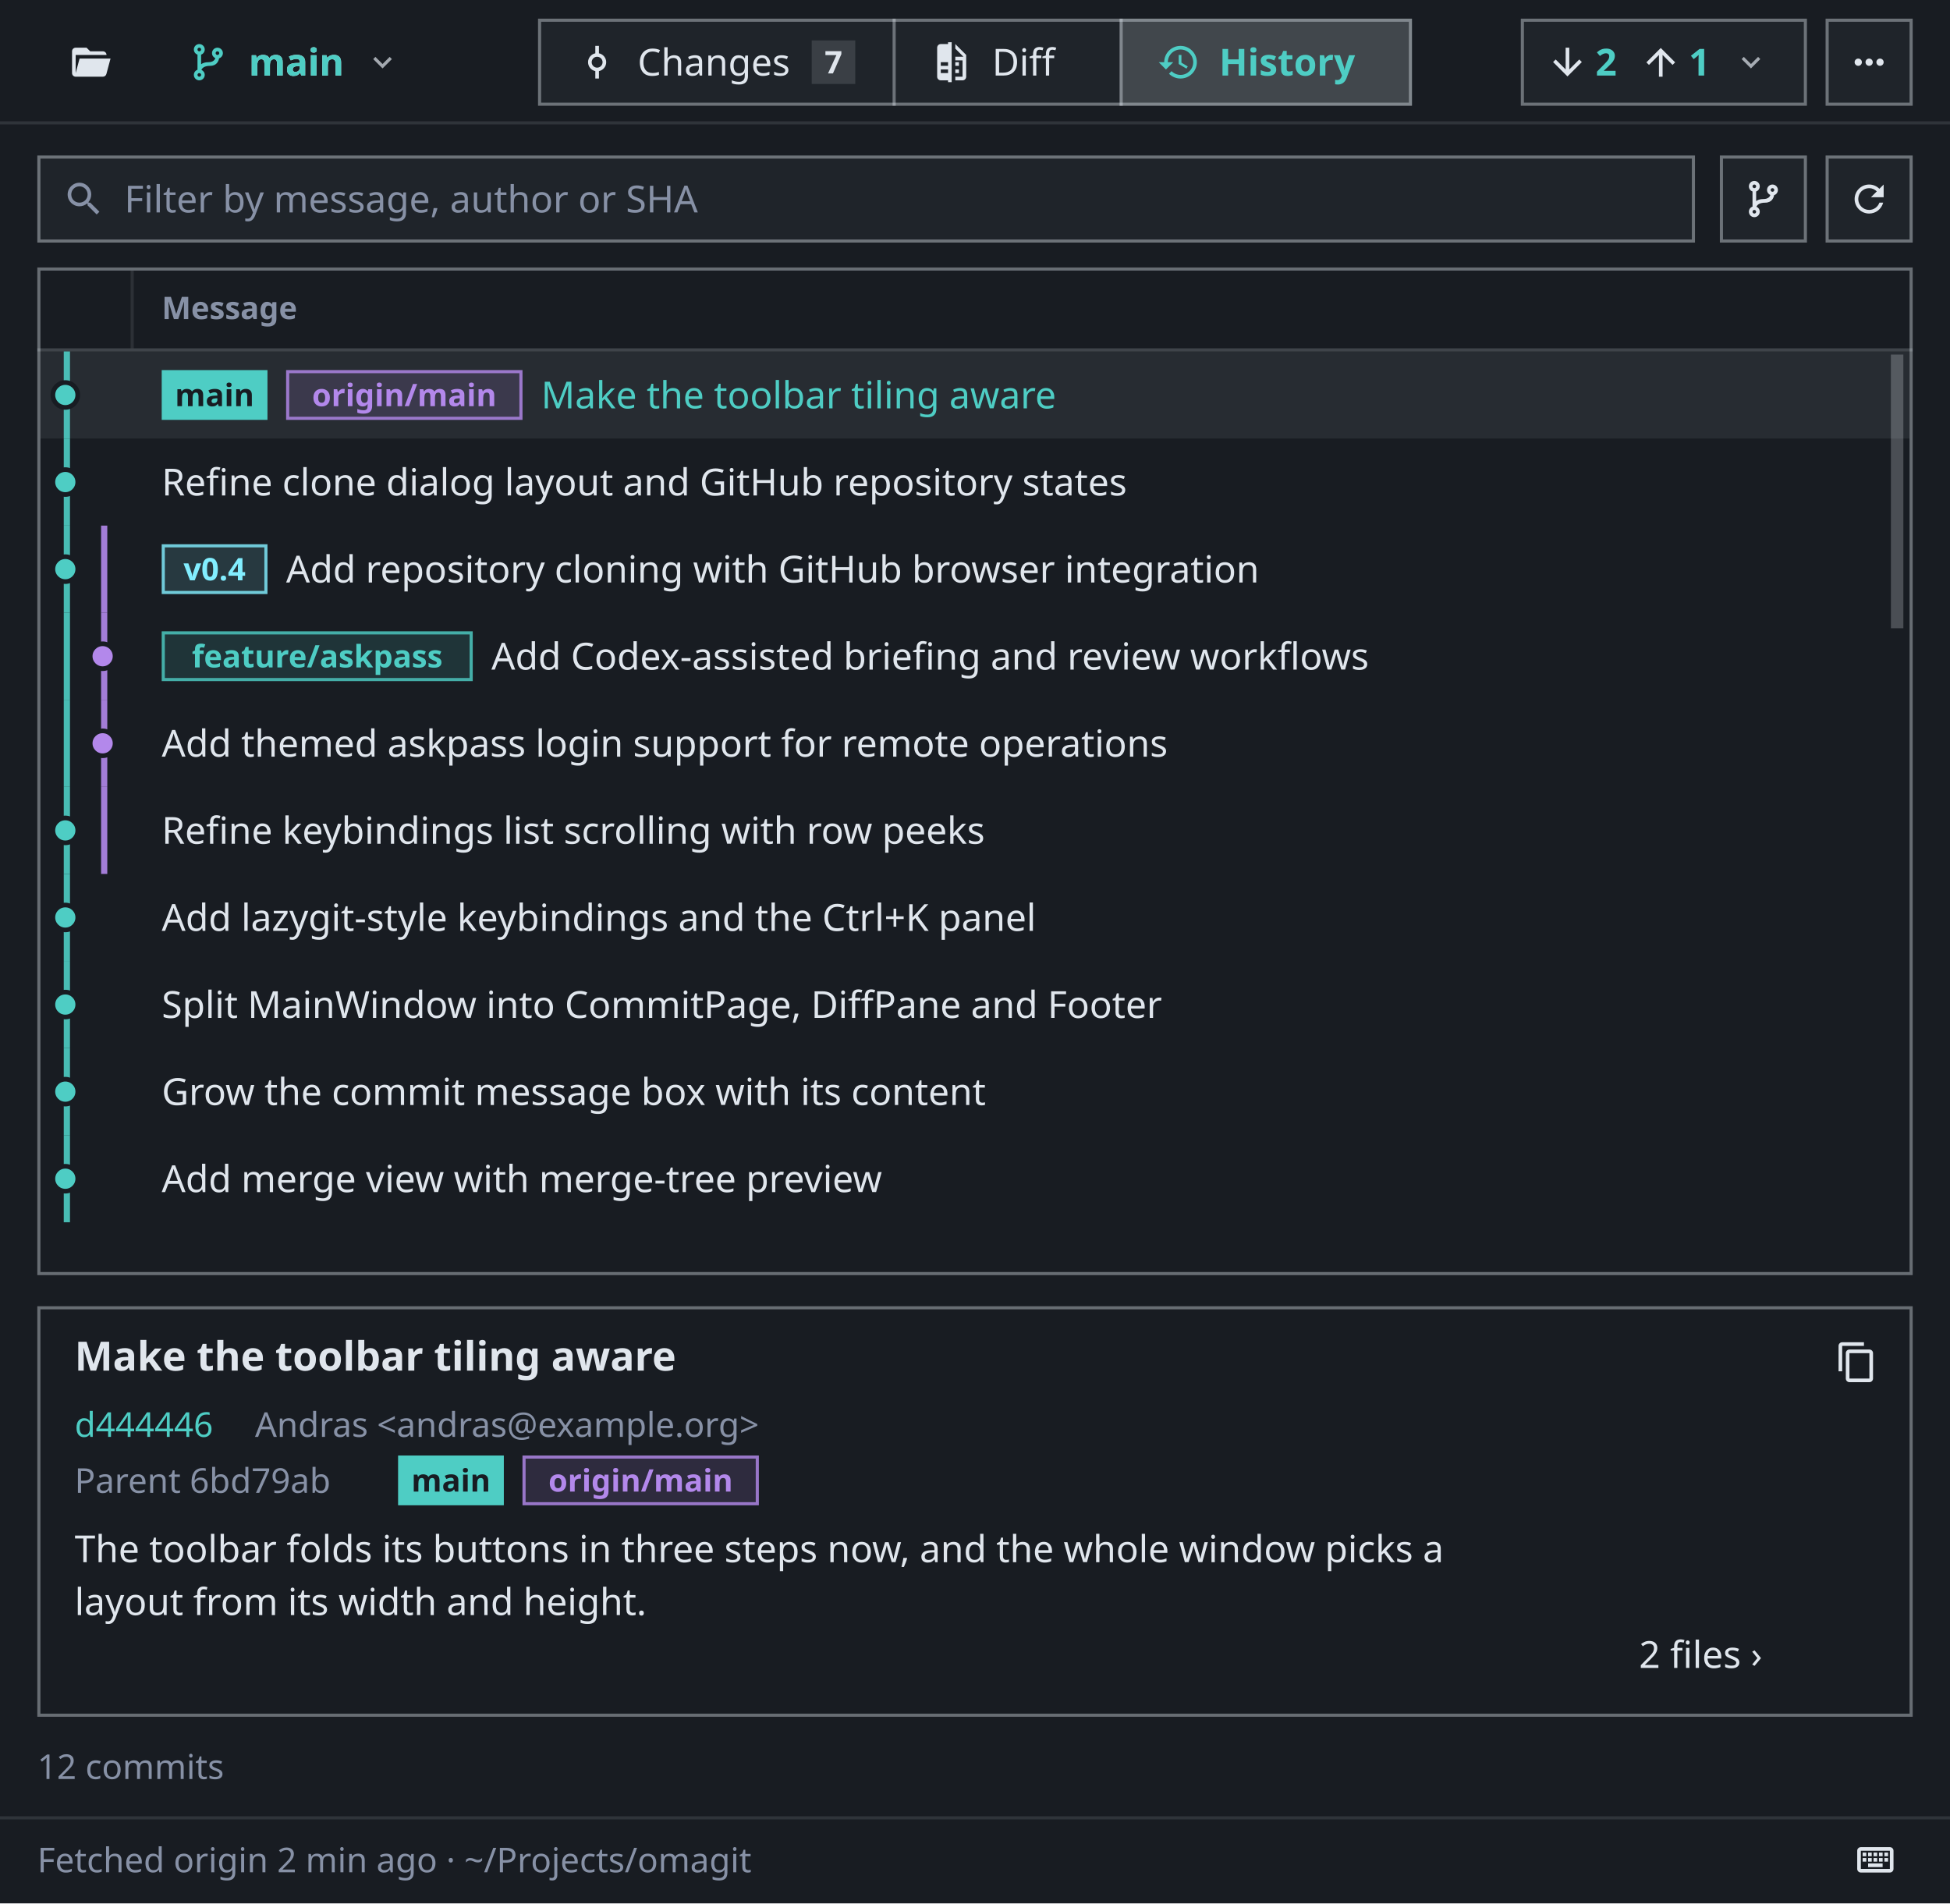
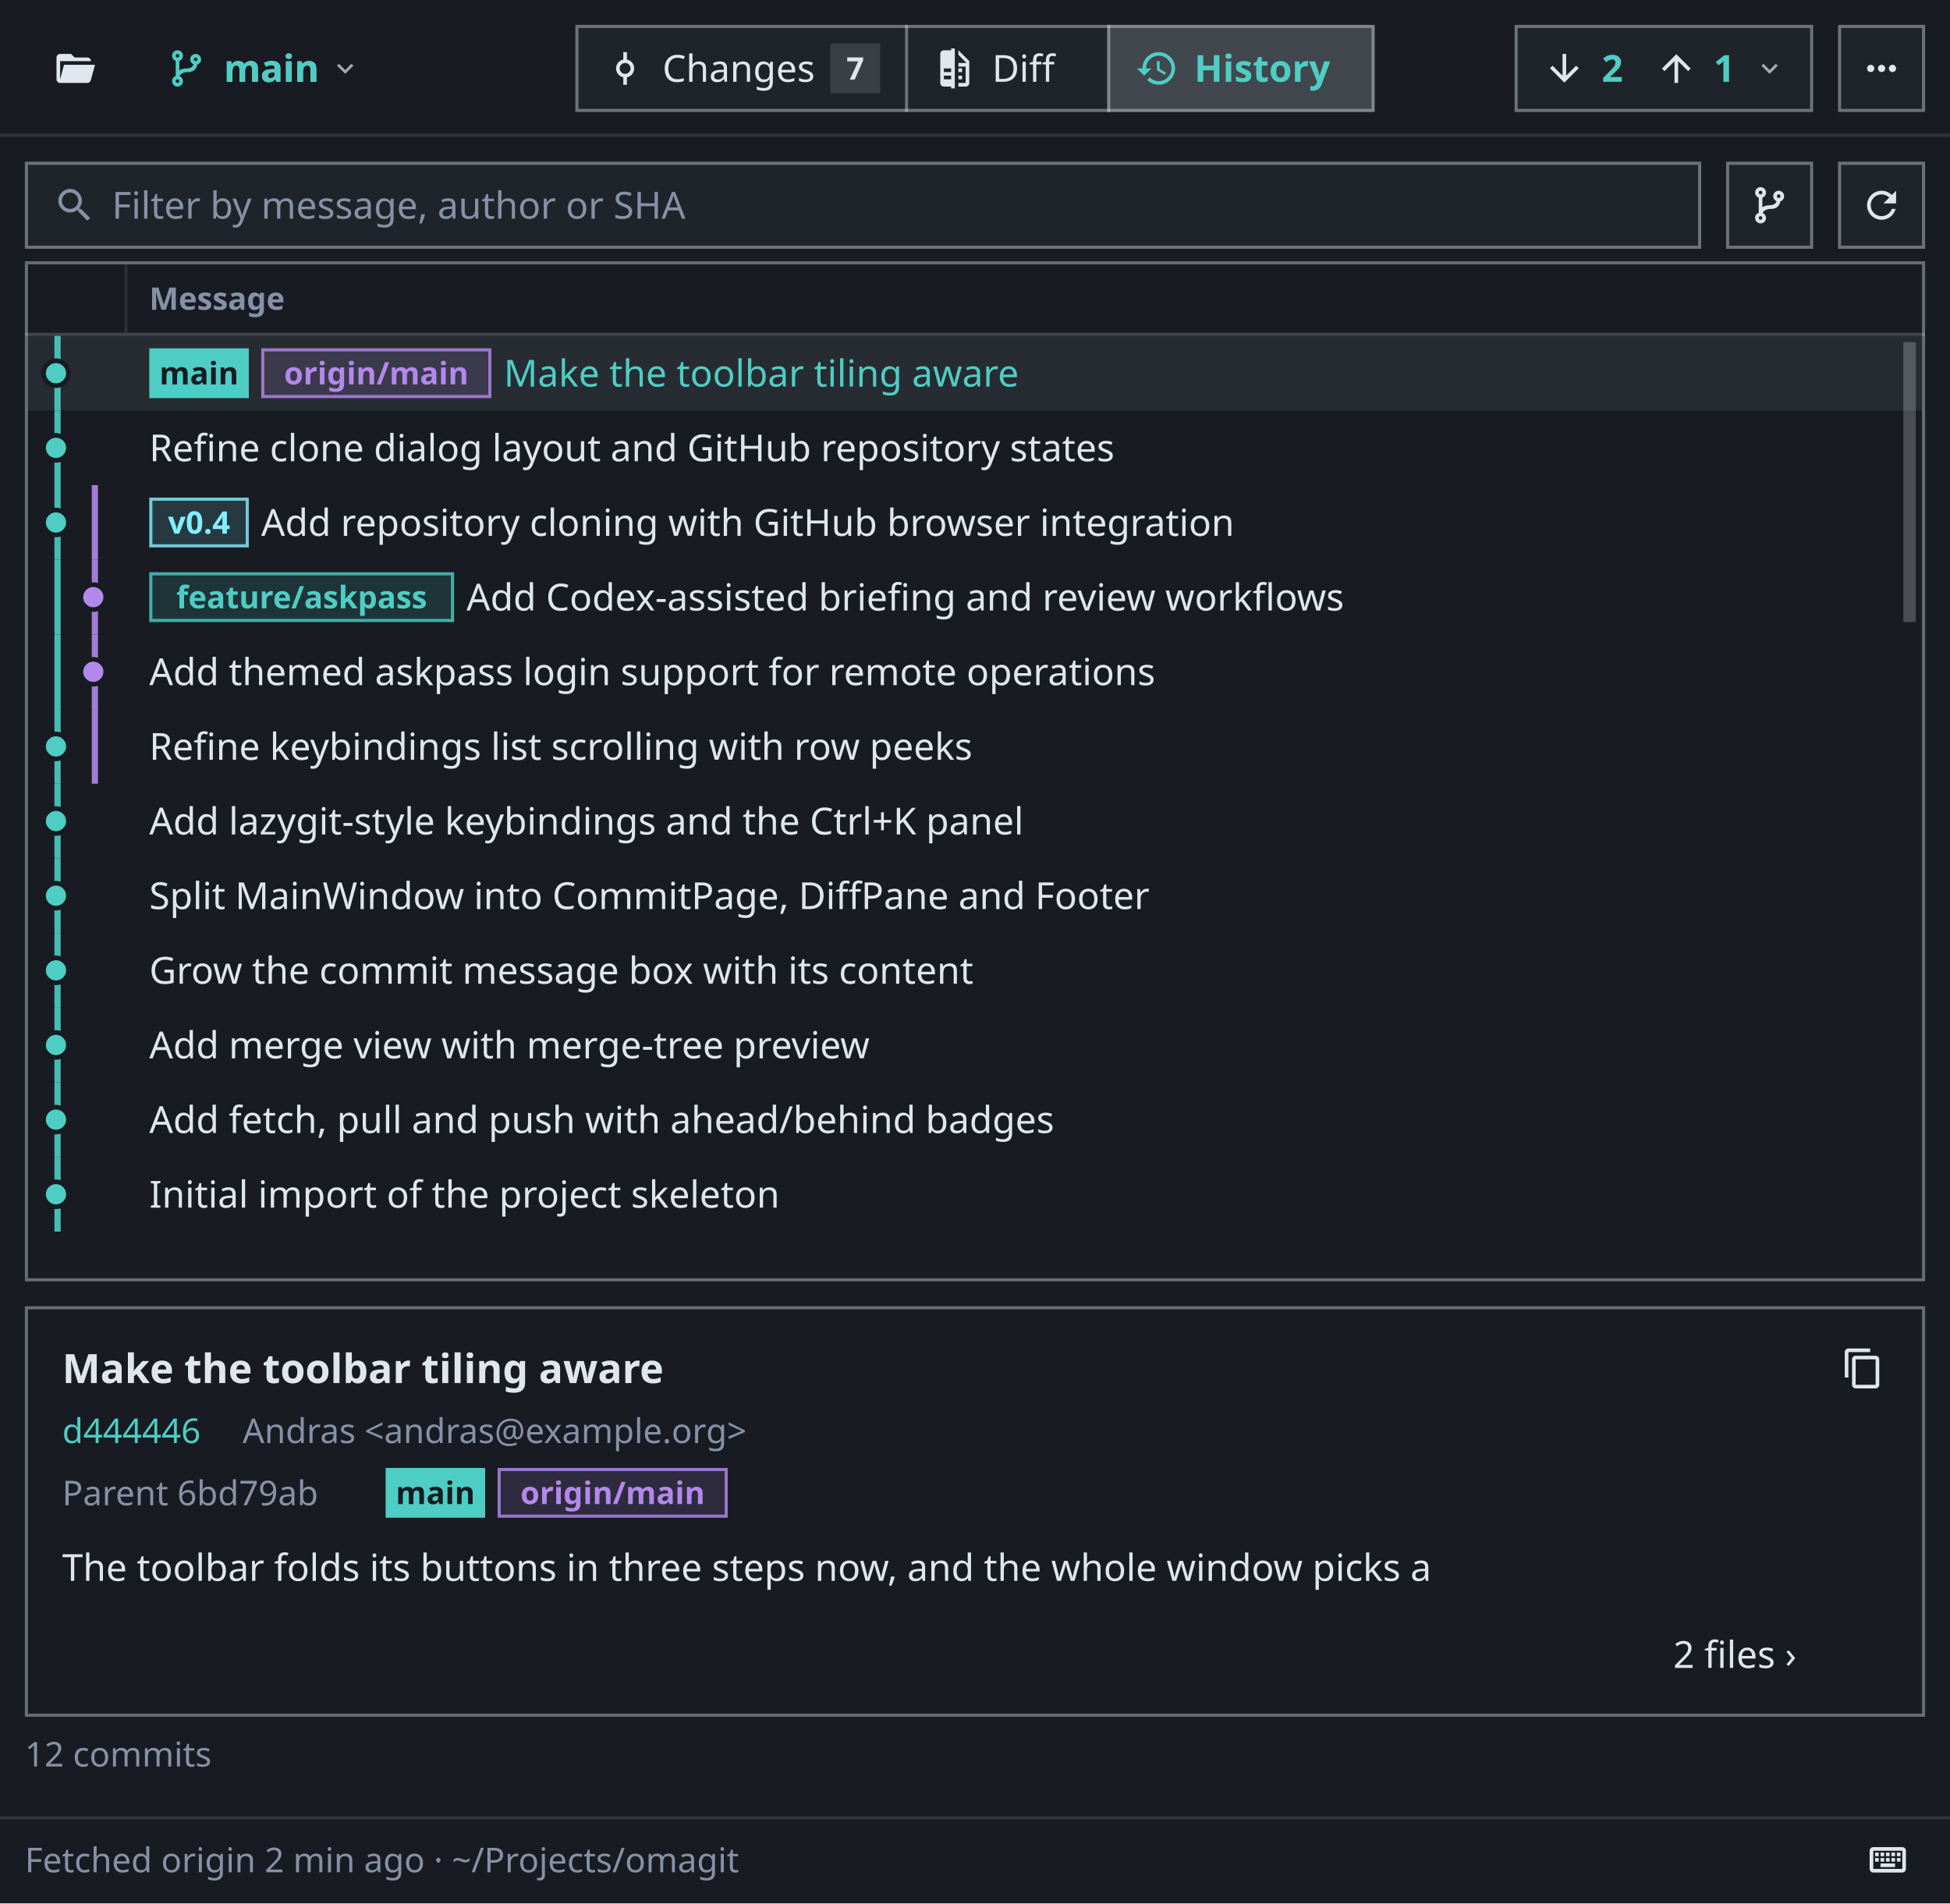
<svg xmlns="http://www.w3.org/2000/svg" id="Third · History tab" width="627" height="612" viewBox="0 0 627 612">
  <rect x="0" y="0" width="627" height="612" id="window" fill="#181c22" />
  <g id="TopBar">
    <g id="RepoChip">
-       <g id="icon/folderOpen" transform="translate(22,13) scale(0.5833)">
+       <g id="icon/folderOpen" transform="translate(17,15) scale(0.5833)">
        <path d="M19,20H4C2.89,20 2,19.1 2,18V6C2,4.89 2.89,4 4,4H10L12,6H19A2,2 0 0,1 21,8H21L4,8V18L6.14,10H23.21L20.93,18.5C20.7,19.37 19.92,20 19,20Z" fill="#e0e6ed" />
      </g>
    </g>
    <g id="BranchChip">
-       <g id="icon/branch" transform="translate(60,13) scale(0.5833)">
+       <g id="icon/branch" transform="translate(53,15) scale(0.5833)">
        <path d="M13,14C9.64,14 8.54,15.35 8.18,16.24C9.25,16.7 10,17.76 10,19A3,3 0 0,1 7,22A3,3 0 0,1 4,19C4,17.69 4.83,16.58 6,16.17V7.83C4.83,7.42 4,6.31 4,5A3,3 0 0,1 7,2A3,3 0 0,1 10,5C10,6.31 9.17,7.42 8,7.83V13.12C8.88,12.47 10.16,12 12,12C14.67,12 15.56,10.66 15.85,9.77C14.77,9.32 14,8.25 14,7A3,3 0 0,1 17,4A3,3 0 0,1 20,7C20,8.34 19.12,9.5 17.91,9.86C17.65,11.29 16.68,14 13,14M7,18A1,1 0 0,0 6,19A1,1 0 0,0 7,20A1,1 0 0,0 8,19A1,1 0 0,0 7,18M7,4A1,1 0 0,0 6,5A1,1 0 0,0 7,6A1,1 0 0,0 8,5A1,1 0 0,0 7,4M17,6A1,1 0 0,0 16,7A1,1 0 0,0 17,8A1,1 0 0,0 18,7A1,1 0 0,0 17,6Z" fill="#4ecdc4" />
      </g>
-       <text x="80" y="24.3" font-family="JetBrains Mono" font-size="12" font-weight="700" fill="#e0e6ed" id="label" xml:space="preserve">main</text>
-       <g id="icon/chevron" transform="translate(117,14) scale(0.5)">
+       <text x="72" y="26.3" font-family="JetBrains Mono" font-size="12" font-weight="700" fill="#e0e6ed" id="label" xml:space="preserve">main</text>
+       <g id="icon/chevron" transform="translate(105.75,16.75) scale(0.4375)">
        <path d="M7.41,8.58L12,13.17L16.59,8.58L18,10L12,16L6,10L7.41,8.58Z" fill="#e0e6ed" fill-opacity="0.7" />
      </g>
    </g>
    <g id="BranchChip/label-accent">
-       <text x="80" y="24.3" font-family="JetBrains Mono" font-size="12" font-weight="700" fill="#4ecdc4" xml:space="preserve">main</text>
+       <text x="72" y="26.3" font-family="JetBrains Mono" font-size="12" font-weight="700" fill="#4ecdc4" xml:space="preserve">main</text>
    </g>
    <g id="More">
-       <rect x="587" y="6" width="28" height="28" id="fill" fill="#e0e6ed" fill-opacity="0.04" />
-       <rect x="587.5" y="6.5" width="27" height="27" id="border" fill="none" stroke="#e0e6ed" stroke-width="1" stroke-opacity="0.4" />
-       <g id="icon/dots" transform="translate(594,13) scale(0.5833)">
+       <rect x="591" y="8" width="28" height="28" id="fill" fill="#e0e6ed" fill-opacity="0.04" />
+       <rect x="591.5" y="8.5" width="27" height="27" id="border" fill="none" stroke="#e0e6ed" stroke-width="1" stroke-opacity="0.4" />
+       <g id="icon/dots" transform="translate(598,15) scale(0.5833)">
        <path d="M16,12A2,2 0 0,1 18,10A2,2 0 0,1 20,12A2,2 0 0,1 18,14A2,2 0 0,1 16,12M10,12A2,2 0 0,1 12,10A2,2 0 0,1 14,12A2,2 0 0,1 12,14A2,2 0 0,1 10,12M4,12A2,2 0 0,1 6,10A2,2 0 0,1 8,12A2,2 0 0,1 6,14A2,2 0 0,1 4,12Z" fill="#e0e6ed" />
      </g>
    </g>
    <g id="SyncDropdown">
-       <rect x="489" y="6" width="92" height="28" fill="#e0e6ed" fill-opacity="0.04" />
-       <rect x="489.5" y="6.5" width="91" height="27" fill="none" stroke="#e0e6ed" stroke-width="1" stroke-opacity="0.4" />
-       <g id="icon/down" transform="translate(497,13) scale(0.5833)">
+       <rect x="487" y="8" width="96" height="28" fill="#e0e6ed" fill-opacity="0.04" />
+       <rect x="487.5" y="8.5" width="95" height="27" fill="none" stroke="#e0e6ed" stroke-width="1" stroke-opacity="0.4" />
+       <g id="icon/down" transform="translate(496,15) scale(0.5833)">
        <path d="M11,4H13V16L18.5,10.5L19.92,11.92L12,19.84L4.08,11.92L5.5,10.5L11,16V4Z" fill="#e0e6ed" />
      </g>
-       <text x="513" y="24.3" font-family="JetBrains Mono" font-size="12" font-weight="700" fill="#4ecdc4" xml:space="preserve">2</text>
-       <g id="icon/up" transform="translate(527,13) scale(0.5833)">
+       <text x="515" y="26.3" font-family="JetBrains Mono" font-size="12" font-weight="700" fill="#4ecdc4" xml:space="preserve">2</text>
+       <g id="icon/up" transform="translate(532,15) scale(0.5833)">
        <path d="M13,20H11V8L5.5,13.5L4.08,12.08L12,4.16L19.92,12.08L18.5,13.5L13,8V20Z" fill="#e0e6ed" />
      </g>
-       <text x="543" y="24.3" font-family="JetBrains Mono" font-size="12" font-weight="700" fill="#4ecdc4" xml:space="preserve">1</text>
-       <g id="icon/chevron" transform="translate(557,14) scale(0.5)">
+       <text x="551" y="26.3" font-family="JetBrains Mono" font-size="12" font-weight="700" fill="#4ecdc4" xml:space="preserve">1</text>
+       <g id="icon/chevron" transform="translate(563.75,16.75) scale(0.4375)">
        <path d="M7.41,8.58L12,13.17L16.59,8.58L18,10L12,16L6,10L7.41,8.58Z" fill="#e0e6ed" fill-opacity="0.7" />
      </g>
    </g>
    <g id="NavTabs">
-       <rect x="173" y="6" width="281" height="28" id="fill" fill="#e0e6ed" fill-opacity="0.04" />
+       <rect x="185" y="8" width="257" height="28" id="fill" fill="#e0e6ed" fill-opacity="0.04" />
      <g id="Segment/normal Changes">
-         <g id="icon/commit" transform="translate(185,13) scale(0.5833)">
+         <g id="icon/commit" transform="translate(194,15) scale(0.5833)">
          <path d="M17,12C17,14.42 15.28,16.44 13,16.9V21H11V16.9C8.72,16.44 7,14.42 7,12C7,9.58 8.72,7.56 11,7.1V3H13V7.1C15.28,7.56 17,9.58 17,12M12,9A3,3 0 0,0 9,12A3,3 0 0,0 12,15A3,3 0 0,0 15,12A3,3 0 0,0 12,9Z" fill="#e0e6ed" />
        </g>
-         <text x="205" y="24.3" font-family="JetBrains Mono" font-size="12" font-weight="400" fill="#e0e6ed" xml:space="preserve">Changes</text>
-         <rect x="261" y="13" width="14" height="14" fill="#e0e6ed" fill-opacity="0.14" />
-         <text x="268" y="23.6" font-family="JetBrains Mono" font-size="10" font-weight="700" fill="#e0e6ed" text-anchor="middle" xml:space="preserve">7</text>
+         <text x="213" y="26.3" font-family="JetBrains Mono" font-size="12" font-weight="400" fill="#e0e6ed" xml:space="preserve">Changes</text>
+         <rect x="267" y="14" width="16" height="16" fill="#e0e6ed" fill-opacity="0.14" />
+         <text x="275" y="25.6" font-family="JetBrains Mono" font-size="10" font-weight="700" fill="#e0e6ed" text-anchor="middle" xml:space="preserve">7</text>
      </g>
      <g id="Segment/normal Diff">
-         <g id="icon/diff" transform="translate(299,13) scale(0.5833)">
+         <g id="icon/diff" transform="translate(300,15) scale(0.5833)">
          <path d="M10,18H6V16H10V18M10,14H6V12H10V14M10,1V2H6C4.89,2 4,2.89 4,4V20A2,2 0 0,0 6,22H10V23H12V1H10M20,8V20C20,21.11 19.11,22 18,22H14V20H18V11H14V9H18.5L14,4.5V2L20,8M16,14H14V12H16V14M16,18H14V16H16V18Z" fill="#e0e6ed" />
        </g>
-         <text x="319" y="24.3" font-family="JetBrains Mono" font-size="12" font-weight="400" fill="#e0e6ed" xml:space="preserve">Diff</text>
-       </g>
-       <rect x="287" y="6" width="1" height="28" fill="#e0e6ed" fill-opacity="0.4" />
+         <text x="319" y="26.3" font-family="JetBrains Mono" font-size="12" font-weight="400" fill="#e0e6ed" xml:space="preserve">Diff</text>
+       </g>
+       <rect x="291" y="8" width="1" height="28" fill="#e0e6ed" fill-opacity="0.4" />
      <g id="Segment/selected History">
-         <rect x="360" y="6" width="94" height="28" fill="#e0e6ed" fill-opacity="0.18" />
-         <g id="icon/history" transform="translate(372,13) scale(0.5833)">
+         <rect x="356" y="8" width="86" height="28" fill="#e0e6ed" fill-opacity="0.18" />
+         <g id="icon/history" transform="translate(365,15) scale(0.5833)">
          <path d="M13.5,8H12V13L16.28,15.54L17,14.33L13.5,12.25V8M13,3A9,9 0 0,0 4,12H1L4.96,16.03L9,12H6A7,7 0 0,1 13,5A7,7 0 0,1 20,12A7,7 0 0,1 13,19C11.07,19 9.32,18.21 8.06,16.94L6.64,18.36C8.27,20 10.5,21 13,21A9,9 0 0,0 22,12A9,9 0 0,0 13,3" fill="#4ecdc4" />
        </g>
-         <text x="392" y="24.3" font-family="JetBrains Mono" font-size="12" font-weight="700" fill="#4ecdc4" xml:space="preserve">History</text>
-       </g>
-       <rect x="360" y="6" width="1" height="28" fill="#e0e6ed" fill-opacity="0.4" />
-       <rect x="173.5" y="6.5" width="280" height="27" id="border" fill="none" stroke="#e0e6ed" stroke-width="1" stroke-opacity="0.4" />
-     </g>
-     <rect x="0" y="39" width="627" height="1" fill="#e0e6ed" fill-opacity="0.12" />
+         <text x="384" y="26.3" font-family="JetBrains Mono" font-size="12" font-weight="700" fill="#4ecdc4" xml:space="preserve">History</text>
+       </g>
+       <rect x="356" y="8" width="1" height="28" fill="#e0e6ed" fill-opacity="0.4" />
+       <rect x="185.5" y="8.5" width="256" height="27" id="border" fill="none" stroke="#e0e6ed" stroke-width="1" stroke-opacity="0.4" />
+     </g>
+     <rect x="0" y="43" width="627" height="1" fill="#e0e6ed" fill-opacity="0.12" />
  </g>
  <g id="Footer">
    <rect x="0" y="584" width="627" height="1" fill="#e0e6ed" fill-opacity="0.12" />
-     <text x="12" y="602.0" font-family="JetBrains Mono" font-size="11" font-weight="400" fill="#8791a6" xml:space="preserve">Fetched origin 2 min ago · ~/Projects/omagit</text>
+     <text x="8" y="602.0" font-family="JetBrains Mono" font-size="11" font-weight="400" fill="#8791a6" xml:space="preserve">Fetched origin 2 min ago · ~/Projects/omagit</text>
    <g id="Keybindings">
-       <g id="icon/keyboard" transform="translate(596,591) scale(0.5833)">
+       <g id="icon/keyboard" transform="translate(600,591) scale(0.5833)">
        <path d="M4,5A2,2 0 0,0 2,7V17A2,2 0 0,0 4,19H20A2,2 0 0,0 22,17V7A2,2 0 0,0 20,5H4M4,7H20V17H4V7M5,8V10H7V8H5M8,8V10H10V8H8M11,8V10H13V8H11M14,8V10H16V8H14M17,8V10H19V8H17M5,11V13H7V11H5M8,11V13H10V11H8M11,11V13H13V11H11M14,11V13H16V11H14M17,11V13H19V11H17M8,14V16H16V14H8Z" fill="#e0e6ed" />
      </g>
    </g>
  </g>
  <g id="HistoryPage">
    <g id="Field/normal">
-       <rect x="12" y="50" width="533" height="28" id="fill" fill="#e0e6ed" fill-opacity="0.04" />
-       <rect x="12.5" y="50.5" width="532" height="27" id="border" fill="none" stroke="#e0e6ed" stroke-width="1" stroke-opacity="0.4" />
-       <g id="icon/search" transform="translate(20,57) scale(0.5833)">
+       <rect x="8" y="52" width="539" height="28" id="fill" fill="#e0e6ed" fill-opacity="0.04" />
+       <rect x="8.5" y="52.5" width="538" height="27" id="border" fill="none" stroke="#e0e6ed" stroke-width="1" stroke-opacity="0.4" />
+       <g id="icon/search" transform="translate(17,59) scale(0.5833)">
        <path d="M9.5,3A6.5,6.5 0 0,1 16,9.5C16,11.11 15.41,12.59 14.44,13.73L14.71,14H15.5L20.5,19L19,20.5L14,15.5V14.71L13.73,14.44C12.59,15.41 11.11,16 9.5,16A6.5,6.5 0 0,1 3,9.5A6.5,6.5 0 0,1 9.5,3M9.5,5C7,5 5,7 5,9.5C5,12 7,14 9.5,14C12,14 14,12 14,9.5C14,7 12,5 9.5,5Z" fill="#8791a6" />
      </g>
-       <text x="40" y="68.3" font-family="JetBrains Mono" font-size="12" font-weight="400" fill="#8791a6" id="placeholder" xml:space="preserve">Filter by message, author or SHA</text>
+       <text x="36" y="70.3" font-family="JetBrains Mono" font-size="12" font-weight="400" fill="#8791a6" id="placeholder" xml:space="preserve">Filter by message, author or SHA</text>
    </g>
    <g id="AllBranches">
-       <rect x="553" y="50" width="28" height="28" id="fill" fill="#e0e6ed" fill-opacity="0.04" />
-       <rect x="553.5" y="50.5" width="27" height="27" id="border" fill="none" stroke="#e0e6ed" stroke-width="1" stroke-opacity="0.4" />
-       <g id="icon/branch" transform="translate(560,57) scale(0.5833)">
+       <rect x="555" y="52" width="28" height="28" id="fill" fill="#e0e6ed" fill-opacity="0.04" />
+       <rect x="555.5" y="52.5" width="27" height="27" id="border" fill="none" stroke="#e0e6ed" stroke-width="1" stroke-opacity="0.4" />
+       <g id="icon/branch" transform="translate(562,59) scale(0.5833)">
        <path d="M13,14C9.64,14 8.54,15.35 8.18,16.24C9.25,16.7 10,17.76 10,19A3,3 0 0,1 7,22A3,3 0 0,1 4,19C4,17.69 4.83,16.58 6,16.17V7.83C4.83,7.42 4,6.31 4,5A3,3 0 0,1 7,2A3,3 0 0,1 10,5C10,6.31 9.17,7.42 8,7.83V13.12C8.88,12.47 10.16,12 12,12C14.67,12 15.56,10.66 15.85,9.77C14.77,9.32 14,8.25 14,7A3,3 0 0,1 17,4A3,3 0 0,1 20,7C20,8.34 19.12,9.5 17.91,9.86C17.65,11.29 16.68,14 13,14M7,18A1,1 0 0,0 6,19A1,1 0 0,0 7,20A1,1 0 0,0 8,19A1,1 0 0,0 7,18M7,4A1,1 0 0,0 6,5A1,1 0 0,0 7,6A1,1 0 0,0 8,5A1,1 0 0,0 7,4M17,6A1,1 0 0,0 16,7A1,1 0 0,0 17,8A1,1 0 0,0 18,7A1,1 0 0,0 17,6Z" fill="#e0e6ed" />
      </g>
    </g>
    <g id="Refresh">
-       <rect x="587" y="50" width="28" height="28" id="fill" fill="#e0e6ed" fill-opacity="0.04" />
-       <rect x="587.5" y="50.5" width="27" height="27" id="border" fill="none" stroke="#e0e6ed" stroke-width="1" stroke-opacity="0.4" />
-       <g id="icon/refresh" transform="translate(594,57) scale(0.5833)">
+       <rect x="591" y="52" width="28" height="28" id="fill" fill="#e0e6ed" fill-opacity="0.04" />
+       <rect x="591.5" y="52.5" width="27" height="27" id="border" fill="none" stroke="#e0e6ed" stroke-width="1" stroke-opacity="0.4" />
+       <g id="icon/refresh" transform="translate(598,59) scale(0.5833)">
        <path d="M17.65,6.35C16.2,4.9 14.21,4 12,4A8,8 0 0,0 4,12A8,8 0 0,0 12,20C15.73,20 18.84,17.45 19.73,14H17.65C16.83,16.33 14.61,18 12,18A6,6 0 0,1 6,12A6,6 0 0,1 12,6C13.66,6 15.14,6.69 16.22,7.78L13,11H20V4L17.65,6.35Z" fill="#e0e6ed" />
      </g>
    </g>
    <g id="CommitsTable">
-       <rect x="12.5" y="86.5" width="602" height="323" fill="none" stroke="#e0e6ed" stroke-width="1" stroke-opacity="0.4" />
-       <rect x="12" y="112" width="603" height="1" fill="#e0e6ed" fill-opacity="0.2" />
-       <rect x="42" y="87" width="1" height="25" fill="#e0e6ed" fill-opacity="0.1" />
-       <text x="52" y="102.6" font-family="JetBrains Mono" font-size="10" font-weight="700" fill="#8791a6" xml:space="preserve">Message</text>
+       <rect x="8.5" y="84.5" width="610" height="327" fill="none" stroke="#e0e6ed" stroke-width="1" stroke-opacity="0.4" />
+       <rect x="8" y="107" width="611" height="1" fill="#e0e6ed" fill-opacity="0.2" />
+       <rect x="40" y="85" width="1" height="22" fill="#e0e6ed" fill-opacity="0.1" />
+       <text x="48" y="99.6" font-family="JetBrains Mono" font-size="10" font-weight="700" fill="#8791a6" xml:space="preserve">Message</text>
      <g id="CommitRow/selected d444446">
-         <rect x="13" y="113" width="601" height="28" fill="#e0e6ed" fill-opacity="0.08" />
-         <rect x="20.5" y="113" width="2" height="28" fill="#4ecdc4" fill-opacity="0.9" />
-         <circle cx="21" cy="127" r="4" fill="#4ecdc4" stroke="#181c22" stroke-width="1.5" />
+         <rect x="9" y="108" width="609" height="24" fill="#e0e6ed" fill-opacity="0.08" />
+         <rect x="17.5" y="108" width="2" height="24" fill="#4ecdc4" fill-opacity="0.9" />
+         <circle cx="18" cy="120" r="4" fill="#4ecdc4" stroke="#181c22" stroke-width="1.5" />
        <g id="RefChip/head main">
-           <rect x="52" y="119" width="34" height="16" fill="#4ecdc4" />
-           <text x="69" y="130.6" font-family="JetBrains Mono" font-size="10" font-weight="700" fill="#181c22" text-anchor="middle" xml:space="preserve">main</text>
+           <rect x="48" y="112" width="32" height="16" fill="#4ecdc4" />
+           <text x="64" y="123.6" font-family="JetBrains Mono" font-size="10" font-weight="700" fill="#181c22" text-anchor="middle" xml:space="preserve">main</text>
        </g>
        <g id="RefChip/remote origin/main">
-           <rect x="92" y="119" width="76" height="16" fill="#b388eb" fill-opacity="0.14" />
-           <rect x="92.5" y="119.5" width="75" height="15" fill="none" stroke="#b388eb" stroke-width="1" stroke-opacity="0.8" />
-           <text x="130" y="130.6" font-family="JetBrains Mono" font-size="10" font-weight="700" fill="#b388eb" text-anchor="middle" xml:space="preserve">origin/main</text>
-         </g>
-         <text x="174" y="131.3" font-family="JetBrains Mono" font-size="12" font-weight="400" fill="#4ecdc4" xml:space="preserve">Make the toolbar tiling aware</text>
+           <rect x="84" y="112" width="74" height="16" fill="#b388eb" fill-opacity="0.14" />
+           <rect x="84.5" y="112.5" width="73" height="15" fill="none" stroke="#b388eb" stroke-width="1" stroke-opacity="0.8" />
+           <text x="121" y="123.6" font-family="JetBrains Mono" font-size="10" font-weight="700" fill="#b388eb" text-anchor="middle" xml:space="preserve">origin/main</text>
+         </g>
+         <text x="162" y="124.3" font-family="JetBrains Mono" font-size="12" font-weight="400" fill="#4ecdc4" xml:space="preserve">Make the toolbar tiling aware</text>
      </g>
      <g id="CommitRow/normal 6bd79ab">
-         <rect x="20.5" y="141" width="2" height="28" fill="#4ecdc4" fill-opacity="0.9" />
-         <circle cx="21" cy="155" r="4" fill="#4ecdc4" stroke="#181c22" stroke-width="1.5" />
-         <text x="52" y="159.3" font-family="JetBrains Mono" font-size="12" font-weight="400" fill="#e0e6ed" xml:space="preserve">Refine clone dialog layout and GitHub repository states</text>
+         <rect x="17.5" y="132" width="2" height="24" fill="#4ecdc4" fill-opacity="0.9" />
+         <circle cx="18" cy="144" r="4" fill="#4ecdc4" stroke="#181c22" stroke-width="1.5" />
+         <text x="48" y="148.3" font-family="JetBrains Mono" font-size="12" font-weight="400" fill="#e0e6ed" xml:space="preserve">Refine clone dialog layout and GitHub repository states</text>
      </g>
      <g id="CommitRow/normal 14d6d14">
-         <rect x="20.5" y="169" width="2" height="28" fill="#4ecdc4" fill-opacity="0.9" />
-         <rect x="32.5" y="169" width="2" height="28" fill="#b388eb" fill-opacity="0.9" />
-         <circle cx="21" cy="183" r="4" fill="#4ecdc4" stroke="#181c22" stroke-width="1.5" />
+         <rect x="17.5" y="156" width="2" height="24" fill="#4ecdc4" fill-opacity="0.9" />
+         <rect x="29.5" y="156" width="2" height="24" fill="#b388eb" fill-opacity="0.9" />
+         <circle cx="18" cy="168" r="4" fill="#4ecdc4" stroke="#181c22" stroke-width="1.5" />
        <g id="RefChip/tag v0.4">
-           <rect x="52" y="175" width="34" height="16" fill="#82eeff" fill-opacity="0.14" />
-           <rect x="52.5" y="175.5" width="33" height="15" fill="none" stroke="#82eeff" stroke-width="1" stroke-opacity="0.8" />
-           <text x="69" y="186.6" font-family="JetBrains Mono" font-size="10" font-weight="700" fill="#82eeff" text-anchor="middle" xml:space="preserve">v0.4</text>
-         </g>
-         <text x="92" y="187.3" font-family="JetBrains Mono" font-size="12" font-weight="400" fill="#e0e6ed" xml:space="preserve">Add repository cloning with GitHub browser integration</text>
+           <rect x="48" y="160" width="32" height="16" fill="#82eeff" fill-opacity="0.14" />
+           <rect x="48.5" y="160.5" width="31" height="15" fill="none" stroke="#82eeff" stroke-width="1" stroke-opacity="0.8" />
+           <text x="64" y="171.6" font-family="JetBrains Mono" font-size="10" font-weight="700" fill="#82eeff" text-anchor="middle" xml:space="preserve">v0.4</text>
+         </g>
+         <text x="84" y="172.3" font-family="JetBrains Mono" font-size="12" font-weight="400" fill="#e0e6ed" xml:space="preserve">Add repository cloning with GitHub browser integration</text>
      </g>
      <g id="CommitRow/normal 2258b52">
-         <rect x="20.5" y="197" width="2" height="28" fill="#4ecdc4" fill-opacity="0.9" />
-         <rect x="32.5" y="197" width="2" height="28" fill="#b388eb" fill-opacity="0.9" />
-         <circle cx="33" cy="211" r="4" fill="#b388eb" stroke="#181c22" stroke-width="1.5" />
+         <rect x="17.5" y="180" width="2" height="24" fill="#4ecdc4" fill-opacity="0.9" />
+         <rect x="29.5" y="180" width="2" height="24" fill="#b388eb" fill-opacity="0.9" />
+         <circle cx="30" cy="192" r="4" fill="#b388eb" stroke="#181c22" stroke-width="1.5" />
        <g id="RefChip/local feature/askpass">
-           <rect x="52" y="203" width="100" height="16" fill="#4ecdc4" fill-opacity="0.14" />
-           <rect x="52.5" y="203.5" width="99" height="15" fill="none" stroke="#4ecdc4" stroke-width="1" stroke-opacity="0.8" />
-           <text x="102" y="214.6" font-family="JetBrains Mono" font-size="10" font-weight="700" fill="#4ecdc4" text-anchor="middle" xml:space="preserve">feature/askpass</text>
-         </g>
-         <text x="158" y="215.3" font-family="JetBrains Mono" font-size="12" font-weight="400" fill="#e0e6ed" xml:space="preserve">Add Codex-assisted briefing and review workflows</text>
+           <rect x="48" y="184" width="98" height="16" fill="#4ecdc4" fill-opacity="0.14" />
+           <rect x="48.5" y="184.5" width="97" height="15" fill="none" stroke="#4ecdc4" stroke-width="1" stroke-opacity="0.8" />
+           <text x="97" y="195.6" font-family="JetBrains Mono" font-size="10" font-weight="700" fill="#4ecdc4" text-anchor="middle" xml:space="preserve">feature/askpass</text>
+         </g>
+         <text x="150" y="196.3" font-family="JetBrains Mono" font-size="12" font-weight="400" fill="#e0e6ed" xml:space="preserve">Add Codex-assisted briefing and review workflows</text>
      </g>
      <g id="CommitRow/normal 264ad70">
-         <rect x="20.5" y="225" width="2" height="28" fill="#4ecdc4" fill-opacity="0.9" />
-         <rect x="32.5" y="225" width="2" height="28" fill="#b388eb" fill-opacity="0.9" />
-         <circle cx="33" cy="239" r="4" fill="#b388eb" stroke="#181c22" stroke-width="1.5" />
-         <text x="52" y="243.3" font-family="JetBrains Mono" font-size="12" font-weight="400" fill="#e0e6ed" xml:space="preserve">Add themed askpass login support for remote operations</text>
+         <rect x="17.5" y="204" width="2" height="24" fill="#4ecdc4" fill-opacity="0.9" />
+         <rect x="29.5" y="204" width="2" height="24" fill="#b388eb" fill-opacity="0.9" />
+         <circle cx="30" cy="216" r="4" fill="#b388eb" stroke="#181c22" stroke-width="1.5" />
+         <text x="48" y="220.3" font-family="JetBrains Mono" font-size="12" font-weight="400" fill="#e0e6ed" xml:space="preserve">Add themed askpass login support for remote operations</text>
      </g>
      <g id="CommitRow/normal 571c560">
-         <rect x="20.5" y="253" width="2" height="28" fill="#4ecdc4" fill-opacity="0.9" />
-         <rect x="32.5" y="253" width="2" height="28" fill="#b388eb" fill-opacity="0.9" />
-         <circle cx="21" cy="267" r="4" fill="#4ecdc4" stroke="#181c22" stroke-width="1.5" />
-         <text x="52" y="271.3" font-family="JetBrains Mono" font-size="12" font-weight="400" fill="#e0e6ed" xml:space="preserve">Refine keybindings list scrolling with row peeks</text>
+         <rect x="17.5" y="228" width="2" height="24" fill="#4ecdc4" fill-opacity="0.9" />
+         <rect x="29.5" y="228" width="2" height="24" fill="#b388eb" fill-opacity="0.9" />
+         <circle cx="18" cy="240" r="4" fill="#4ecdc4" stroke="#181c22" stroke-width="1.5" />
+         <text x="48" y="244.3" font-family="JetBrains Mono" font-size="12" font-weight="400" fill="#e0e6ed" xml:space="preserve">Refine keybindings list scrolling with row peeks</text>
      </g>
      <g id="CommitRow/normal 9d101a1">
-         <rect x="20.5" y="281" width="2" height="28" fill="#4ecdc4" fill-opacity="0.9" />
-         <circle cx="21" cy="295" r="4" fill="#4ecdc4" stroke="#181c22" stroke-width="1.5" />
-         <text x="52" y="299.3" font-family="JetBrains Mono" font-size="12" font-weight="400" fill="#e0e6ed" xml:space="preserve">Add lazygit-style keybindings and the Ctrl+K panel</text>
+         <rect x="17.5" y="252" width="2" height="24" fill="#4ecdc4" fill-opacity="0.9" />
+         <circle cx="18" cy="264" r="4" fill="#4ecdc4" stroke="#181c22" stroke-width="1.5" />
+         <text x="48" y="268.3" font-family="JetBrains Mono" font-size="12" font-weight="400" fill="#e0e6ed" xml:space="preserve">Add lazygit-style keybindings and the Ctrl+K panel</text>
      </g>
      <g id="CommitRow/normal 3fa02c9">
-         <rect x="20.5" y="309" width="2" height="28" fill="#4ecdc4" fill-opacity="0.9" />
-         <circle cx="21" cy="323" r="4" fill="#4ecdc4" stroke="#181c22" stroke-width="1.5" />
-         <text x="52" y="327.3" font-family="JetBrains Mono" font-size="12" font-weight="400" fill="#e0e6ed" xml:space="preserve">Split MainWindow into CommitPage, DiffPane and Footer</text>
+         <rect x="17.5" y="276" width="2" height="24" fill="#4ecdc4" fill-opacity="0.9" />
+         <circle cx="18" cy="288" r="4" fill="#4ecdc4" stroke="#181c22" stroke-width="1.5" />
+         <text x="48" y="292.3" font-family="JetBrains Mono" font-size="12" font-weight="400" fill="#e0e6ed" xml:space="preserve">Split MainWindow into CommitPage, DiffPane and Footer</text>
      </g>
      <g id="CommitRow/normal b71e0d2">
-         <rect x="20.5" y="337" width="2" height="28" fill="#4ecdc4" fill-opacity="0.9" />
-         <circle cx="21" cy="351" r="4" fill="#4ecdc4" stroke="#181c22" stroke-width="1.5" />
-         <text x="52" y="355.3" font-family="JetBrains Mono" font-size="12" font-weight="400" fill="#e0e6ed" xml:space="preserve">Grow the commit message box with its content</text>
+         <rect x="17.5" y="300" width="2" height="24" fill="#4ecdc4" fill-opacity="0.9" />
+         <circle cx="18" cy="312" r="4" fill="#4ecdc4" stroke="#181c22" stroke-width="1.5" />
+         <text x="48" y="316.3" font-family="JetBrains Mono" font-size="12" font-weight="400" fill="#e0e6ed" xml:space="preserve">Grow the commit message box with its content</text>
      </g>
      <g id="CommitRow/normal aa90c11">
-         <rect x="20.5" y="365" width="2" height="28" fill="#4ecdc4" fill-opacity="0.9" />
-         <circle cx="21" cy="379" r="4" fill="#4ecdc4" stroke="#181c22" stroke-width="1.5" />
-         <text x="52" y="383.3" font-family="JetBrains Mono" font-size="12" font-weight="400" fill="#e0e6ed" xml:space="preserve">Add merge view with merge-tree preview</text>
-       </g>
-       <rect x="608" y="114" width="4" height="88" id="Scrollbar" fill="#e0e6ed" fill-opacity="0.25" />
+         <rect x="17.5" y="324" width="2" height="24" fill="#4ecdc4" fill-opacity="0.9" />
+         <circle cx="18" cy="336" r="4" fill="#4ecdc4" stroke="#181c22" stroke-width="1.5" />
+         <text x="48" y="340.3" font-family="JetBrains Mono" font-size="12" font-weight="400" fill="#e0e6ed" xml:space="preserve">Add merge view with merge-tree preview</text>
+       </g>
+       <g id="CommitRow/normal 0c4e77d">
+         <rect x="17.5" y="348" width="2" height="24" fill="#4ecdc4" fill-opacity="0.9" />
+         <circle cx="18" cy="360" r="4" fill="#4ecdc4" stroke="#181c22" stroke-width="1.5" />
+         <text x="48" y="364.3" font-family="JetBrains Mono" font-size="12" font-weight="400" fill="#e0e6ed" xml:space="preserve">Add fetch, pull and push with ahead/behind badges</text>
+       </g>
+       <g id="CommitRow/normal 77b3d90">
+         <rect x="17.5" y="372" width="2" height="24" fill="#4ecdc4" fill-opacity="0.9" />
+         <circle cx="18" cy="384" r="4" fill="#4ecdc4" stroke="#181c22" stroke-width="1.5" />
+         <text x="48" y="388.3" font-family="JetBrains Mono" font-size="12" font-weight="400" fill="#e0e6ed" xml:space="preserve">Initial import of the project skeleton</text>
+       </g>
+       <rect x="612" y="110" width="4" height="90" id="Scrollbar" fill="#e0e6ed" fill-opacity="0.25" />
    </g>
    <g id="CommitDetails">
-       <rect x="12.5" y="420.5" width="602" height="131" fill="none" stroke="#e0e6ed" stroke-width="1" stroke-opacity="0.4" />
-       <text x="24" y="440.7" font-family="JetBrains Mono" font-size="13" font-weight="700" fill="#e0e6ed" xml:space="preserve">Make the toolbar tiling aware</text>
-       <text x="24" y="462.0" font-family="JetBrains Mono" font-size="11" font-weight="400" fill="#4ecdc4" xml:space="preserve">d444446</text>
-       <text x="82" y="462.0" font-family="JetBrains Mono" font-size="11" font-weight="400" fill="#8791a6" xml:space="preserve">Andras &lt;andras@example.org&gt;</text>
-       <text x="24" y="480.0" font-family="JetBrains Mono" font-size="11" font-weight="400" fill="#8791a6" xml:space="preserve">Parent 6bd79ab</text>
+       <rect x="8.5" y="420.5" width="610" height="131" fill="none" stroke="#e0e6ed" stroke-width="1" stroke-opacity="0.4" />
+       <g id="CopySha">
+         <g id="icon/copy" transform="translate(592,433) scale(0.5833)">
+           <path d="M19,21H8V7H19M19,5H8A2,2 0 0,0 6,7V21A2,2 0 0,0 8,23H19A2,2 0 0,0 21,21V7A2,2 0 0,0 19,5M16,1H4A2,2 0 0,0 2,3V17H4V3H16V1Z" fill="#e0e6ed" />
+         </g>
+       </g>
+       <text x="20" y="444.7" font-family="JetBrains Mono" font-size="13" font-weight="700" fill="#e0e6ed" xml:space="preserve">Make the toolbar tiling aware</text>
+       <text x="20" y="464.0" font-family="JetBrains Mono" font-size="11" font-weight="400" fill="#4ecdc4" xml:space="preserve">d444446</text>
+       <text x="78" y="464.0" font-family="JetBrains Mono" font-size="11" font-weight="400" fill="#8791a6" xml:space="preserve">Andras &lt;andras@example.org&gt;</text>
+       <text x="20" y="484.0" font-family="JetBrains Mono" font-size="11" font-weight="400" fill="#8791a6" xml:space="preserve">Parent 6bd79ab</text>
      <g id="RefChip/head main">
-         <rect x="128" y="468" width="34" height="16" fill="#4ecdc4" />
-         <text x="145" y="479.6" font-family="JetBrains Mono" font-size="10" font-weight="700" fill="#181c22" text-anchor="middle" xml:space="preserve">main</text>
+         <rect x="124" y="472" width="32" height="16" fill="#4ecdc4" />
+         <text x="140" y="483.6" font-family="JetBrains Mono" font-size="10" font-weight="700" fill="#181c22" text-anchor="middle" xml:space="preserve">main</text>
      </g>
      <g id="RefChip/remote origin/main">
-         <rect x="168" y="468" width="76" height="16" fill="#b388eb" fill-opacity="0.14" />
-         <rect x="168.5" y="468.5" width="75" height="15" fill="none" stroke="#b388eb" stroke-width="1" stroke-opacity="0.8" />
-         <text x="206" y="479.6" font-family="JetBrains Mono" font-size="10" font-weight="700" fill="#b388eb" text-anchor="middle" xml:space="preserve">origin/main</text>
-       </g>
-       <text x="24" y="502.3" font-family="JetBrains Mono" font-size="12" font-weight="400" fill="#e0e6ed" xml:space="preserve">The toolbar folds its buttons in three steps now, and the whole window picks a</text>
-       <text x="24" y="519.3" font-family="JetBrains Mono" font-size="12" font-weight="400" fill="#e0e6ed" xml:space="preserve">layout from its width and height.</text>
+         <rect x="160" y="472" width="74" height="16" fill="#b388eb" fill-opacity="0.14" />
+         <rect x="160.5" y="472.5" width="73" height="15" fill="none" stroke="#b388eb" stroke-width="1" stroke-opacity="0.8" />
+         <text x="197" y="483.6" font-family="JetBrains Mono" font-size="10" font-weight="700" fill="#b388eb" text-anchor="middle" xml:space="preserve">origin/main</text>
+       </g>
+       <text x="20" y="508.3" font-family="JetBrains Mono" font-size="12" font-weight="400" fill="#e0e6ed" xml:space="preserve">The toolbar folds its buttons in three steps now, and the whole window picks a</text>
      <g id="ShowFiles">
-         <text x="527" y="536.3" font-family="JetBrains Mono" font-size="12" font-weight="400" fill="#e0e6ed" id="label" xml:space="preserve">2 files ›</text>
-       </g>
-       <g id="CopySha">
-         <g id="icon/copy" transform="translate(590,431) scale(0.5833)">
-           <path d="M19,21H8V7H19M19,5H8A2,2 0 0,0 6,7V21A2,2 0 0,0 8,23H19A2,2 0 0,0 21,21V7A2,2 0 0,0 19,5M16,1H4A2,2 0 0,0 2,3V17H4V3H16V1Z" fill="#e0e6ed" />
-         </g>
-       </g>
-     </g>
-     <text x="12" y="572.0" font-family="JetBrains Mono" font-size="11" font-weight="400" fill="#8791a6" xml:space="preserve">12 commits</text>
+         <text x="538" y="536.3" font-family="JetBrains Mono" font-size="12" font-weight="400" fill="#e0e6ed" id="label" xml:space="preserve">2 files ›</text>
+       </g>
+     </g>
+     <text x="8" y="568.0" font-family="JetBrains Mono" font-size="11" font-weight="400" fill="#8791a6" xml:space="preserve">12 commits</text>
  </g>
</svg>
